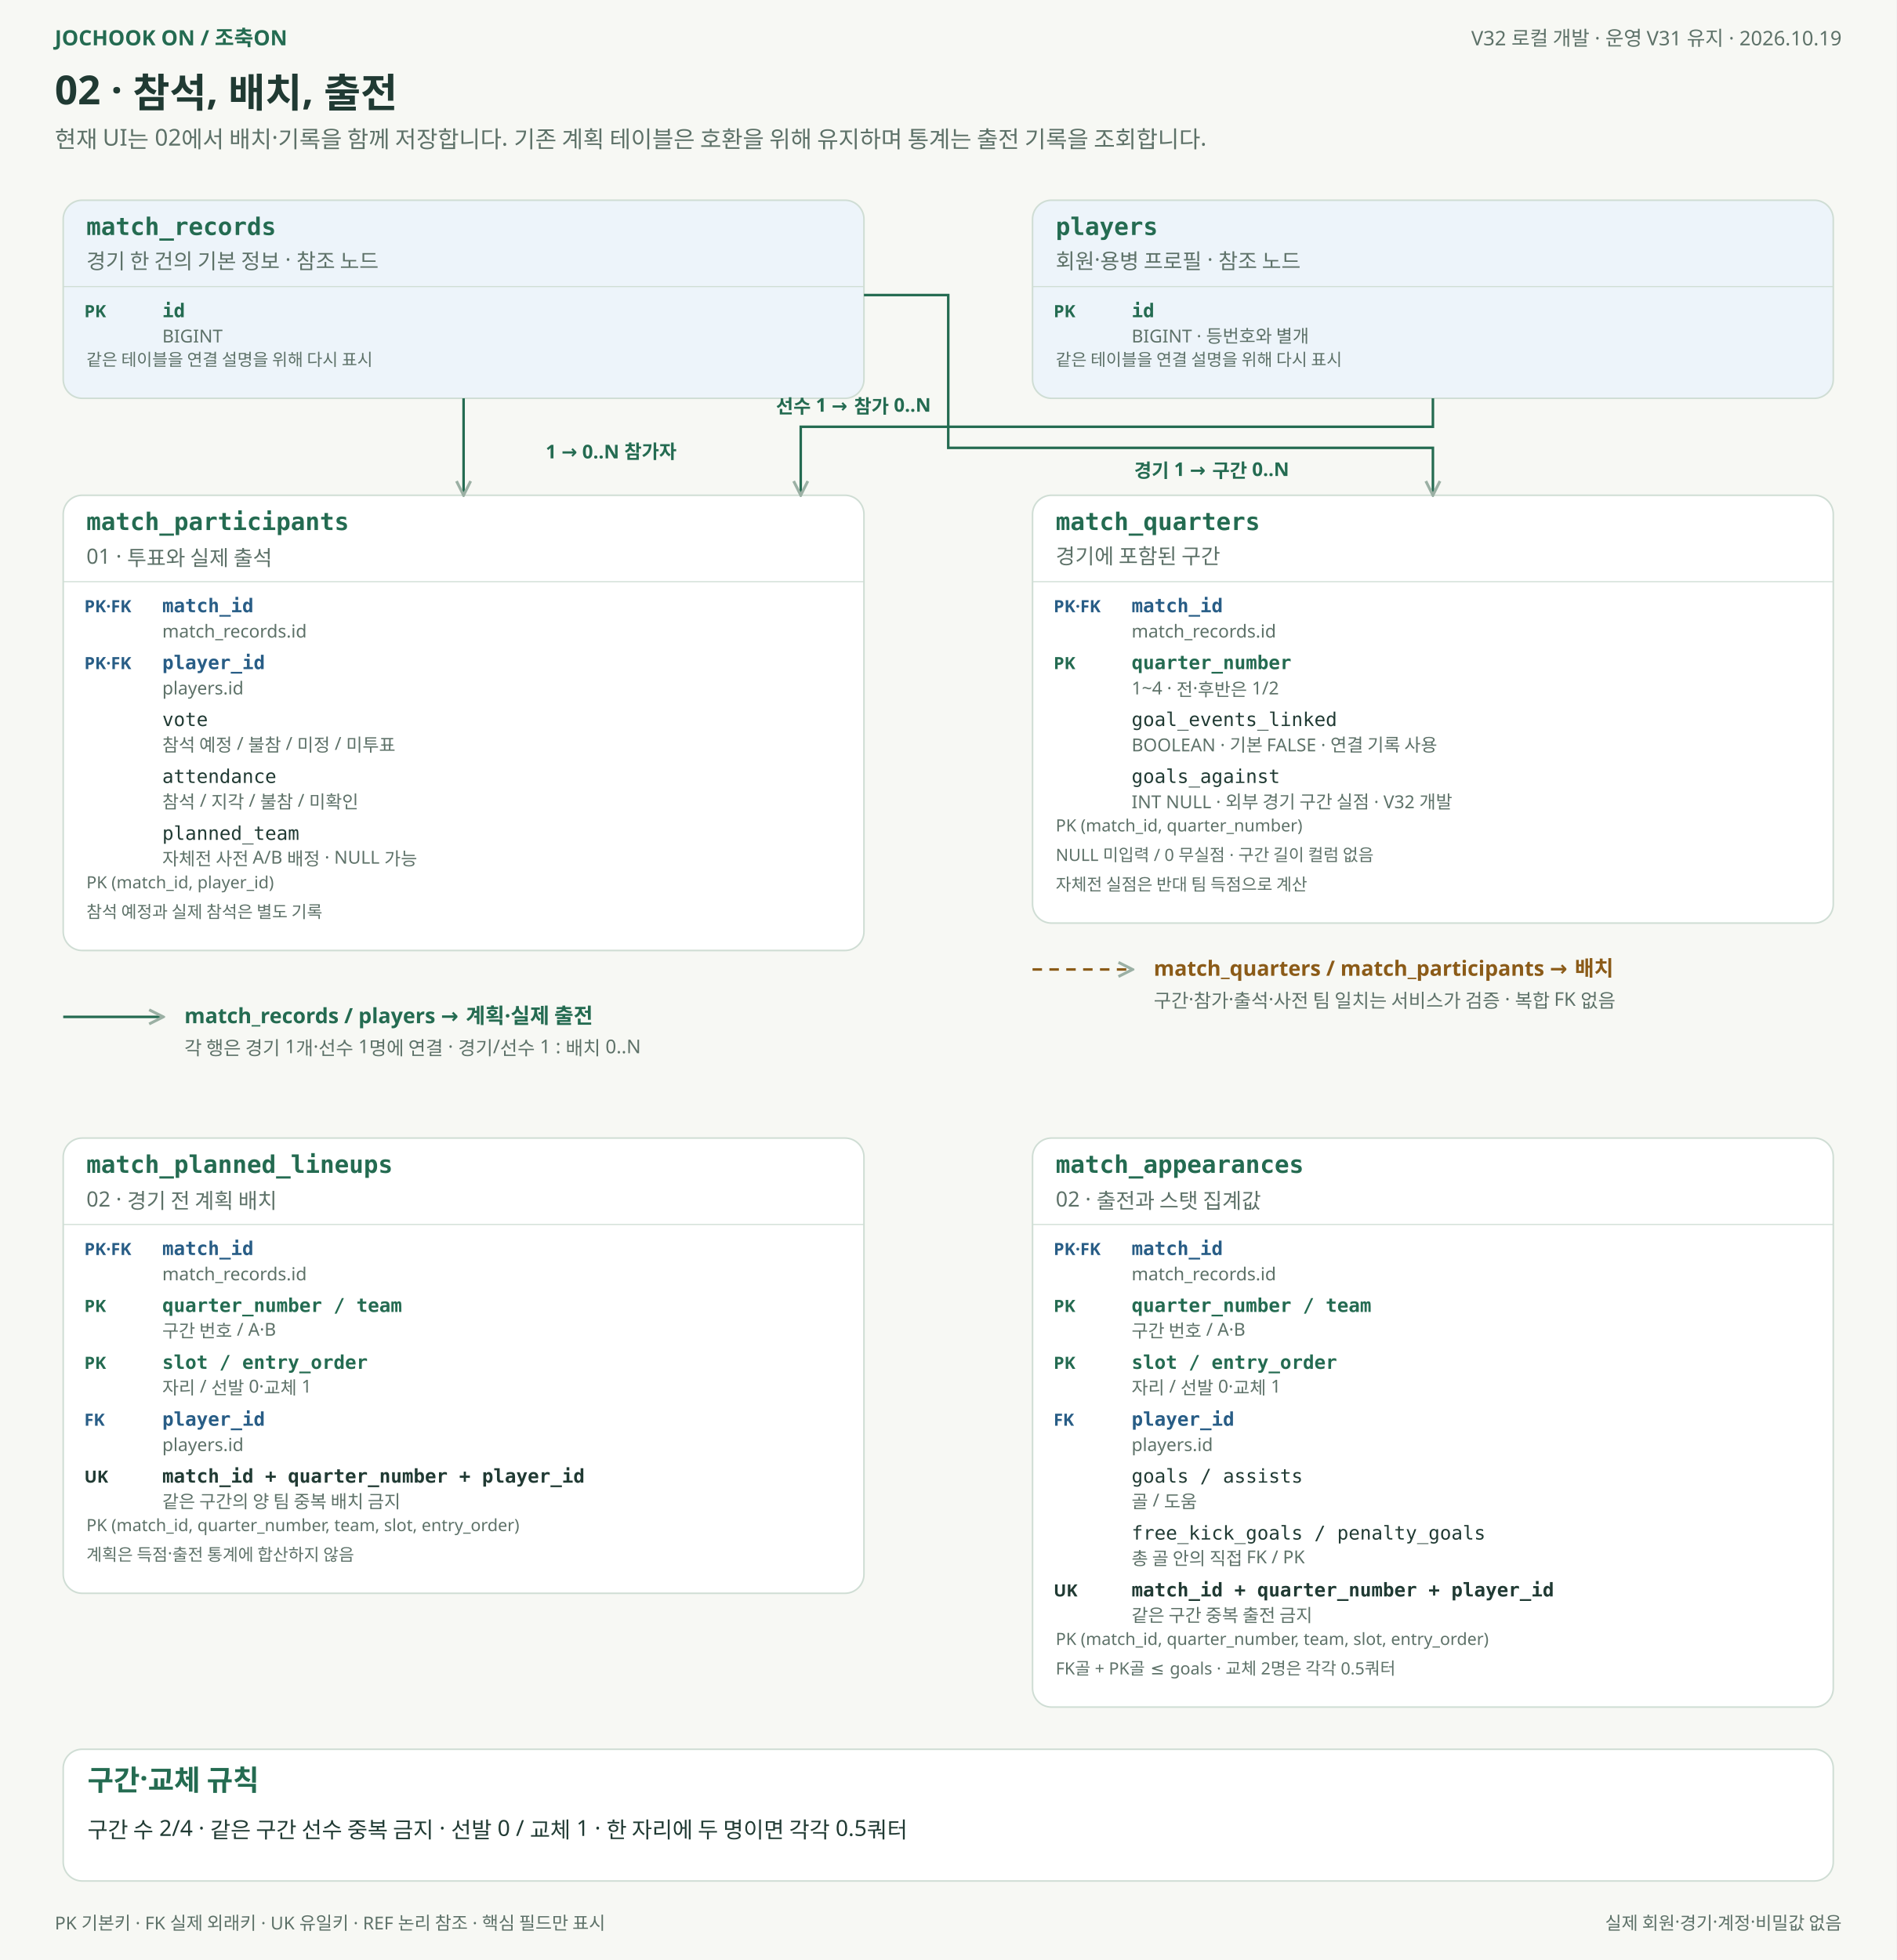
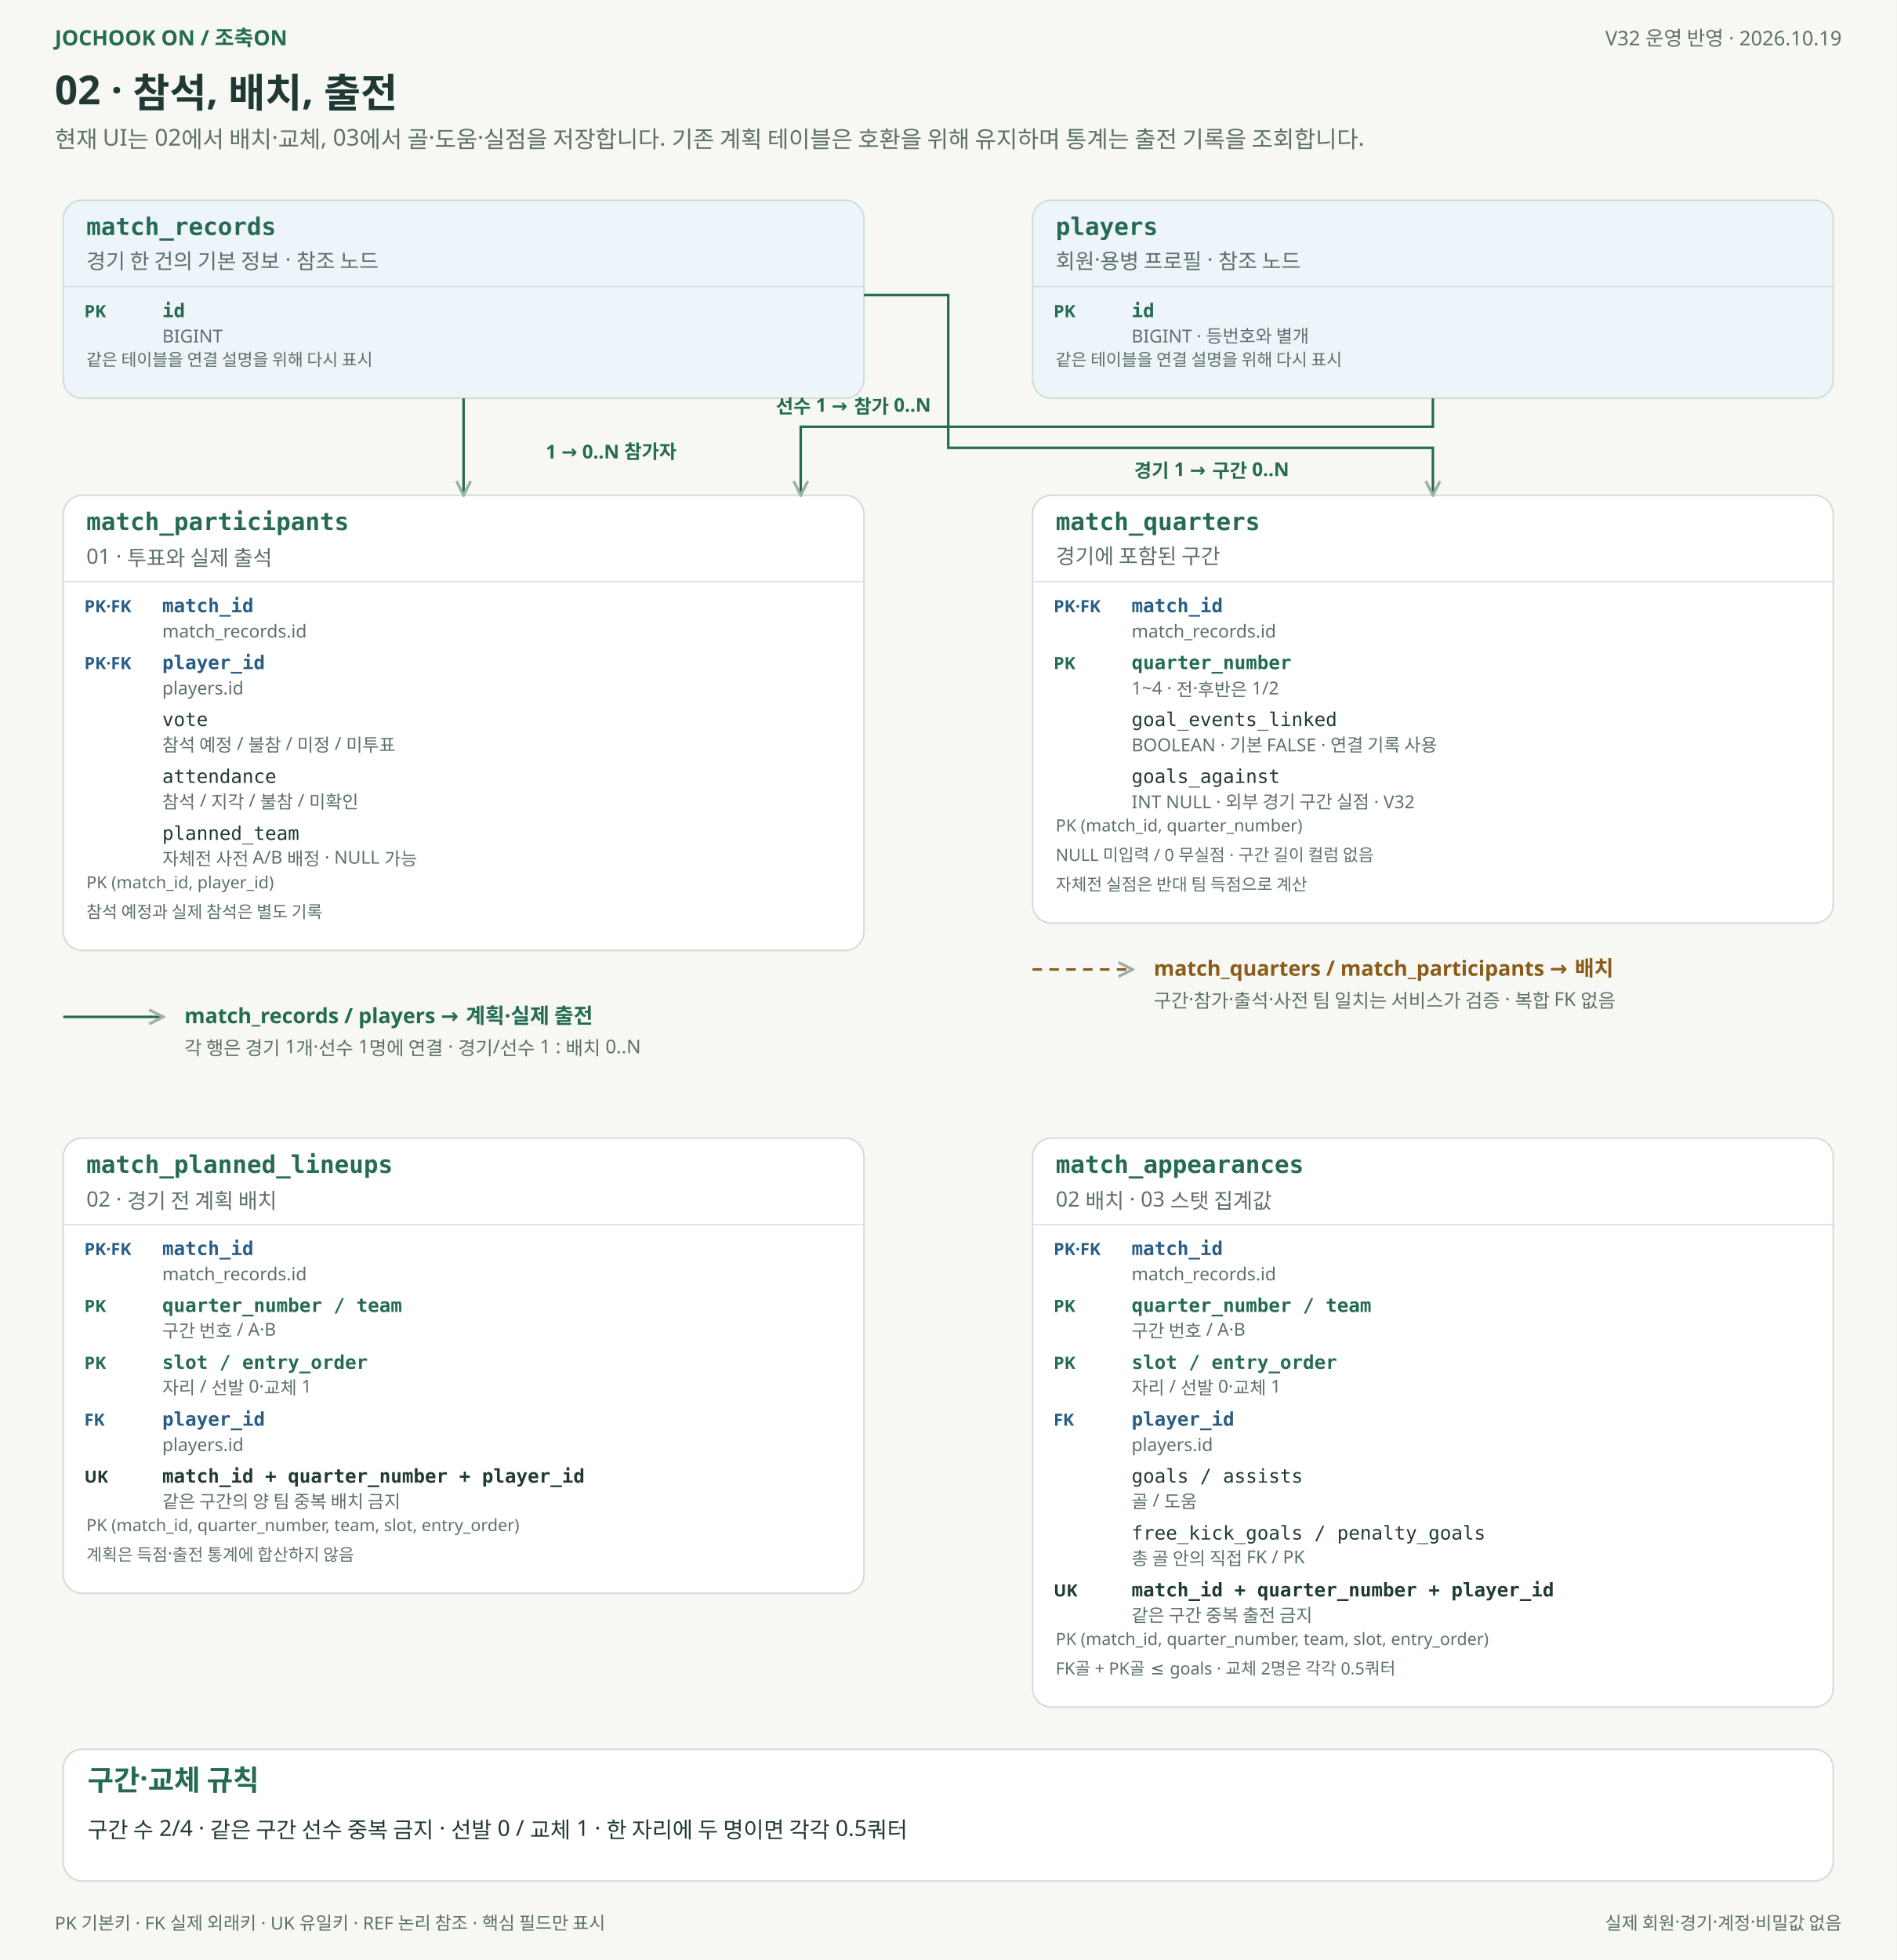
<svg xmlns="http://www.w3.org/2000/svg" width="1800" height="1860" viewBox="0 0 1800 1860" role="img" aria-labelledby="title desc">
  <defs>
    <marker id="arrow" viewBox="0 0 10 10" refX="9" refY="5" markerWidth="7" markerHeight="7" orient="auto">
      <path d="M1 1 L9 5 L1 9" fill="none" stroke="#9bb0a4" stroke-width="1.6" />
    </marker>
  </defs>
  <rect width="1800" height="1860" fill="#f7f8f4" />
  <g font-family="Malgun Gothic, Apple SD Gothic Neo, Noto Sans KR, sans-serif">
    <text x="52" y="43" font-size="20" fill="#246b51" font-weight="700" text-anchor="start">JOCHOOK ON / 조축ON</text>
-     <text x="1748" y="43" font-size="19" fill="#5d7168" font-weight="400" text-anchor="end">V32 로컬 개발 · 운영 V31 유지 · 2026.10.19</text>
+     <text x="1748" y="43" font-size="19" fill="#5d7168" font-weight="400" text-anchor="end">V32 운영 반영 · 2026.10.19</text>
    <text x="52" y="99" font-size="38" fill="#203a33" font-weight="700" text-anchor="start">02 · 참석, 배치, 출전</text>
-     <text x="52" y="140" font-size="22" fill="#5d7168" font-weight="400" text-anchor="start">현재 UI는 02에서 배치·기록을 함께 저장합니다. 기존 계획 테이블은 호환을 위해 유지하며 통계는 출전 기록을 조회합니다.</text>
+     <text x="52" y="140" font-size="22" fill="#5d7168" font-weight="400" text-anchor="start">현재 UI는 02에서 배치·교체, 03에서 골·도움·실점을 저장합니다. 기존 계획 테이블은 호환을 위해 유지하며 통계는 출전 기록을 조회합니다.</text>
    <rect x="60" y="190" width="760" height="188" rx="18" fill="#edf4fa" stroke="#cfddd4" stroke-width="1.5" />
    <text x="82" y="223" font-size="23" fill="#246b51" font-weight="700" text-anchor="start" font-family="Consolas, monospace">match_records</text>
    <text x="82" y="255" font-size="20" fill="#5d7168" font-weight="400" text-anchor="start">경기 한 건의 기본 정보 · 참조 노드</text>
    <path d="M 60 272 H 820" stroke="#cfddd4" />
    <text x="80" y="301" font-size="16" fill="#246b51" font-weight="700" text-anchor="start">PK</text>
    <text x="154" y="301" font-size="18" fill="#246b51" font-weight="600" text-anchor="start" font-family="Consolas, monospace">id</text>
    <text x="154" y="325" font-size="17" fill="#5d7168" font-weight="400" text-anchor="start">BIGINT</text>
    <text x="82" y="347" font-size="16" fill="#5d7168" font-weight="400" text-anchor="start">같은 테이블을 연결 설명을 위해 다시 표시</text>
    <rect x="980" y="190" width="760" height="188" rx="18" fill="#edf4fa" stroke="#cfddd4" stroke-width="1.5" />
    <text x="1002" y="223" font-size="23" fill="#246b51" font-weight="700" text-anchor="start" font-family="Consolas, monospace">players</text>
    <text x="1002" y="255" font-size="20" fill="#5d7168" font-weight="400" text-anchor="start">회원·용병 프로필 · 참조 노드</text>
    <path d="M 980 272 H 1740" stroke="#cfddd4" />
    <text x="1000" y="301" font-size="16" fill="#246b51" font-weight="700" text-anchor="start">PK</text>
    <text x="1074" y="301" font-size="18" fill="#246b51" font-weight="600" text-anchor="start" font-family="Consolas, monospace">id</text>
    <text x="1074" y="325" font-size="17" fill="#5d7168" font-weight="400" text-anchor="start">BIGINT · 등번호와 별개</text>
    <text x="1002" y="347" font-size="16" fill="#5d7168" font-weight="400" text-anchor="start">같은 테이블을 연결 설명을 위해 다시 표시</text>
    <rect x="60" y="470" width="760" height="432" rx="18" fill="#fff" stroke="#cfddd4" stroke-width="1.5" />
    <text x="82" y="503" font-size="23" fill="#246b51" font-weight="700" text-anchor="start" font-family="Consolas, monospace">match_participants</text>
    <text x="82" y="535" font-size="20" fill="#5d7168" font-weight="400" text-anchor="start">01 · 투표와 실제 출석</text>
    <path d="M 60 552 H 820" stroke="#cfddd4" />
    <text x="80" y="581" font-size="16" fill="#285d86" font-weight="700" text-anchor="start">PK·FK</text>
    <text x="154" y="581" font-size="18" fill="#285d86" font-weight="600" text-anchor="start" font-family="Consolas, monospace">match_id</text>
    <text x="154" y="605" font-size="17" fill="#5d7168" font-weight="400" text-anchor="start">match_records.id</text>
    <text x="80" y="635" font-size="16" fill="#285d86" font-weight="700" text-anchor="start">PK·FK</text>
    <text x="154" y="635" font-size="18" fill="#285d86" font-weight="600" text-anchor="start" font-family="Consolas, monospace">player_id</text>
    <text x="154" y="659" font-size="17" fill="#5d7168" font-weight="400" text-anchor="start">players.id</text>
    <text x="154" y="689" font-size="18" fill="#203a33" font-weight="400" text-anchor="start" font-family="Consolas, monospace">vote</text>
    <text x="154" y="713" font-size="17" fill="#5d7168" font-weight="400" text-anchor="start">참석 예정 / 불참 / 미정 / 미투표</text>
    <text x="154" y="743" font-size="18" fill="#203a33" font-weight="400" text-anchor="start" font-family="Consolas, monospace">attendance</text>
    <text x="154" y="767" font-size="17" fill="#5d7168" font-weight="400" text-anchor="start">참석 / 지각 / 불참 / 미확인</text>
    <text x="154" y="797" font-size="18" fill="#203a33" font-weight="400" text-anchor="start" font-family="Consolas, monospace">planned_team</text>
    <text x="154" y="821" font-size="17" fill="#5d7168" font-weight="400" text-anchor="start">자체전 사전 A/B 배정 · NULL 가능</text>
    <text x="82" y="843" font-size="16" fill="#5d7168" font-weight="400" text-anchor="start">PK (match_id, player_id)</text>
    <text x="82" y="871" font-size="16" fill="#5d7168" font-weight="400" text-anchor="start">참석 예정과 실제 참석은 별도 기록</text>
    <rect x="980" y="470" width="760" height="406" rx="18" fill="#fff" stroke="#cfddd4" stroke-width="1.5" />
    <text x="1002" y="503" font-size="23" fill="#246b51" font-weight="700" text-anchor="start" font-family="Consolas, monospace">match_quarters</text>
    <text x="1002" y="535" font-size="20" fill="#5d7168" font-weight="400" text-anchor="start">경기에 포함된 구간</text>
    <path d="M 980 552 H 1740" stroke="#cfddd4" />
    <text x="1000" y="581" font-size="16" fill="#285d86" font-weight="700" text-anchor="start">PK·FK</text>
    <text x="1074" y="581" font-size="18" fill="#285d86" font-weight="600" text-anchor="start" font-family="Consolas, monospace">match_id</text>
    <text x="1074" y="605" font-size="17" fill="#5d7168" font-weight="400" text-anchor="start">match_records.id</text>
    <text x="1000" y="635" font-size="16" fill="#246b51" font-weight="700" text-anchor="start">PK</text>
    <text x="1074" y="635" font-size="18" fill="#246b51" font-weight="600" text-anchor="start" font-family="Consolas, monospace">quarter_number</text>
    <text x="1074" y="659" font-size="17" fill="#5d7168" font-weight="400" text-anchor="start">1~4 · 전·후반은 1/2</text>
    <text x="1074" y="689" font-size="18" fill="#203a33" font-weight="400" text-anchor="start" font-family="Consolas, monospace">goal_events_linked</text>
    <text x="1074" y="713" font-size="17" fill="#5d7168" font-weight="400" text-anchor="start">BOOLEAN · 기본 FALSE · 연결 기록 사용</text>
    <text x="1074" y="743" font-size="18" fill="#203a33" font-weight="400" text-anchor="start" font-family="Consolas, monospace">goals_against</text>
-     <text x="1074" y="767" font-size="17" fill="#5d7168" font-weight="400" text-anchor="start">INT NULL · 외부 경기 구간 실점 · V32 개발</text>
+     <text x="1074" y="767" font-size="17" fill="#5d7168" font-weight="400" text-anchor="start">INT NULL · 외부 경기 구간 실점 · V32</text>
    <text x="1002" y="789" font-size="16" fill="#5d7168" font-weight="400" text-anchor="start">PK (match_id, quarter_number)</text>
    <text x="1002" y="817" font-size="16" fill="#5d7168" font-weight="400" text-anchor="start">NULL 미입력 / 0 무실점 · 구간 길이 컬럼 없음</text>
    <text x="1002" y="845" font-size="16" fill="#5d7168" font-weight="400" text-anchor="start">자체전 실점은 반대 팀 득점으로 계산</text>
    <rect x="60" y="1080" width="760" height="432" rx="18" fill="#fff" stroke="#cfddd4" stroke-width="1.5" />
    <text x="82" y="1113" font-size="23" fill="#246b51" font-weight="700" text-anchor="start" font-family="Consolas, monospace">match_planned_lineups</text>
    <text x="82" y="1145" font-size="20" fill="#5d7168" font-weight="400" text-anchor="start">02 · 경기 전 계획 배치</text>
    <path d="M 60 1162 H 820" stroke="#cfddd4" />
    <text x="80" y="1191" font-size="16" fill="#285d86" font-weight="700" text-anchor="start">PK·FK</text>
    <text x="154" y="1191" font-size="18" fill="#285d86" font-weight="600" text-anchor="start" font-family="Consolas, monospace">match_id</text>
    <text x="154" y="1215" font-size="17" fill="#5d7168" font-weight="400" text-anchor="start">match_records.id</text>
    <text x="80" y="1245" font-size="16" fill="#246b51" font-weight="700" text-anchor="start">PK</text>
    <text x="154" y="1245" font-size="18" fill="#246b51" font-weight="600" text-anchor="start" font-family="Consolas, monospace">quarter_number / team</text>
    <text x="154" y="1269" font-size="17" fill="#5d7168" font-weight="400" text-anchor="start">구간 번호 / A·B</text>
    <text x="80" y="1299" font-size="16" fill="#246b51" font-weight="700" text-anchor="start">PK</text>
    <text x="154" y="1299" font-size="18" fill="#246b51" font-weight="600" text-anchor="start" font-family="Consolas, monospace">slot / entry_order</text>
    <text x="154" y="1323" font-size="17" fill="#5d7168" font-weight="400" text-anchor="start">자리 / 선발 0·교체 1</text>
    <text x="80" y="1353" font-size="16" fill="#285d86" font-weight="700" text-anchor="start">FK</text>
    <text x="154" y="1353" font-size="18" fill="#285d86" font-weight="600" text-anchor="start" font-family="Consolas, monospace">player_id</text>
    <text x="154" y="1377" font-size="17" fill="#5d7168" font-weight="400" text-anchor="start">players.id</text>
    <text x="80" y="1407" font-size="16" fill="#203a33" font-weight="700" text-anchor="start">UK</text>
    <text x="154" y="1407" font-size="18" fill="#203a33" font-weight="600" text-anchor="start" font-family="Consolas, monospace">match_id + quarter_number + player_id</text>
    <text x="154" y="1431" font-size="17" fill="#5d7168" font-weight="400" text-anchor="start">같은 구간의 양 팀 중복 배치 금지</text>
    <text x="82" y="1453" font-size="16" fill="#5d7168" font-weight="400" text-anchor="start">PK (match_id, quarter_number, team, slot, entry_order)</text>
    <text x="82" y="1481" font-size="16" fill="#5d7168" font-weight="400" text-anchor="start">계획은 득점·출전 통계에 합산하지 않음</text>
    <rect x="980" y="1080" width="760" height="540" rx="18" fill="#fff" stroke="#cfddd4" stroke-width="1.5" />
    <text x="1002" y="1113" font-size="23" fill="#246b51" font-weight="700" text-anchor="start" font-family="Consolas, monospace">match_appearances</text>
-     <text x="1002" y="1145" font-size="20" fill="#5d7168" font-weight="400" text-anchor="start">02 · 출전과 스탯 집계값</text>
+     <text x="1002" y="1145" font-size="20" fill="#5d7168" font-weight="400" text-anchor="start">02 배치 · 03 스탯 집계값</text>
    <path d="M 980 1162 H 1740" stroke="#cfddd4" />
    <text x="1000" y="1191" font-size="16" fill="#285d86" font-weight="700" text-anchor="start">PK·FK</text>
    <text x="1074" y="1191" font-size="18" fill="#285d86" font-weight="600" text-anchor="start" font-family="Consolas, monospace">match_id</text>
    <text x="1074" y="1215" font-size="17" fill="#5d7168" font-weight="400" text-anchor="start">match_records.id</text>
    <text x="1000" y="1245" font-size="16" fill="#246b51" font-weight="700" text-anchor="start">PK</text>
    <text x="1074" y="1245" font-size="18" fill="#246b51" font-weight="600" text-anchor="start" font-family="Consolas, monospace">quarter_number / team</text>
    <text x="1074" y="1269" font-size="17" fill="#5d7168" font-weight="400" text-anchor="start">구간 번호 / A·B</text>
    <text x="1000" y="1299" font-size="16" fill="#246b51" font-weight="700" text-anchor="start">PK</text>
    <text x="1074" y="1299" font-size="18" fill="#246b51" font-weight="600" text-anchor="start" font-family="Consolas, monospace">slot / entry_order</text>
    <text x="1074" y="1323" font-size="17" fill="#5d7168" font-weight="400" text-anchor="start">자리 / 선발 0·교체 1</text>
    <text x="1000" y="1353" font-size="16" fill="#285d86" font-weight="700" text-anchor="start">FK</text>
    <text x="1074" y="1353" font-size="18" fill="#285d86" font-weight="600" text-anchor="start" font-family="Consolas, monospace">player_id</text>
    <text x="1074" y="1377" font-size="17" fill="#5d7168" font-weight="400" text-anchor="start">players.id</text>
    <text x="1074" y="1407" font-size="18" fill="#203a33" font-weight="400" text-anchor="start" font-family="Consolas, monospace">goals / assists</text>
    <text x="1074" y="1431" font-size="17" fill="#5d7168" font-weight="400" text-anchor="start">골 / 도움</text>
    <text x="1074" y="1461" font-size="18" fill="#203a33" font-weight="400" text-anchor="start" font-family="Consolas, monospace">free_kick_goals / penalty_goals</text>
    <text x="1074" y="1485" font-size="17" fill="#5d7168" font-weight="400" text-anchor="start">총 골 안의 직접 FK / PK</text>
    <text x="1000" y="1515" font-size="16" fill="#203a33" font-weight="700" text-anchor="start">UK</text>
    <text x="1074" y="1515" font-size="18" fill="#203a33" font-weight="600" text-anchor="start" font-family="Consolas, monospace">match_id + quarter_number + player_id</text>
    <text x="1074" y="1539" font-size="17" fill="#5d7168" font-weight="400" text-anchor="start">같은 구간 중복 출전 금지</text>
    <text x="1002" y="1561" font-size="16" fill="#5d7168" font-weight="400" text-anchor="start">PK (match_id, quarter_number, team, slot, entry_order)</text>
    <text x="1002" y="1589" font-size="16" fill="#5d7168" font-weight="400" text-anchor="start">FK골 + PK골 ≤ goals · 교체 2명은 각각 0.5쿼터</text>
    <path d="M 440 378 L 440 470" stroke="#246b51" stroke-width="2.4" fill="none" marker-end="url(#arrow)" />
    <text x="580" y="435" font-size="18" fill="#246b51" font-weight="600" text-anchor="middle">1 → 0..N 참가자</text>
    <path d="M 820 280 L 900 280 L 900 425 L 1360 425 L 1360 470" stroke="#246b51" stroke-width="2.4" fill="none" marker-end="url(#arrow)" />
    <text x="1150" y="453" font-size="18" fill="#246b51" font-weight="600" text-anchor="middle">경기 1 → 구간 0..N</text>
    <path d="M 1360 378 L 1360 405 L 760 405 L 760 470" stroke="#246b51" stroke-width="2.4" fill="none" marker-end="url(#arrow)" />
    <text x="810" y="392" font-size="18" fill="#246b51" font-weight="600" text-anchor="middle">선수 1 → 참가 0..N</text>
    <path d="M 60 965 L 155 965" stroke="#246b51" stroke-width="2.4" fill="none" marker-end="url(#arrow)" />
    <text x="175" y="971" font-size="20" fill="#246b51" font-weight="600" text-anchor="start">match_records / players → 계획·실제 출전</text>
    <text x="175" y="1001" font-size="18" fill="#5d7168" font-weight="400" text-anchor="start">각 행은 경기 1개·선수 1명에 연결 · 경기/선수 1 : 배치 0..N</text>
    <path d="M 980 920 L 1075 920" stroke="#8b5b18" stroke-width="2.4" fill="none" stroke-dasharray="9 7" marker-end="url(#arrow)" />
    <text x="1095" y="926" font-size="20" fill="#8b5b18" font-weight="600" text-anchor="start">match_quarters / match_participants → 배치</text>
    <text x="1095" y="956" font-size="18" fill="#5d7168" font-weight="400" text-anchor="start">구간·참가·출석·사전 팀 일치는 서비스가 검증 · 복합 FK 없음</text>
    <rect x="60" y="1660" width="1680" height="125" rx="18" fill="#fff" stroke="#cfddd4" stroke-width="1.5" />
    <text x="83" y="1699" font-size="27" fill="#246b51" font-weight="700" text-anchor="start">구간·교체 규칙</text>
    <text x="83" y="1744" font-size="21" fill="#203a33" font-weight="400" text-anchor="start">구간 수 2/4 · 같은 구간 선수 중복 금지 · 선발 0 / 교체 1 · 한 자리에 두 명이면 각각 0.5쿼터</text>
    <text x="52" y="1831" font-size="17" fill="#5d7168" font-weight="400" text-anchor="start">PK 기본키 · FK 실제 외래키 · UK 유일키 · REF 논리 참조 · 핵심 필드만 표시</text>
    <text x="1748" y="1831" font-size="17" fill="#5d7168" font-weight="400" text-anchor="end">실제 회원·경기·계정·비밀값 없음</text>
  </g>
</svg>
